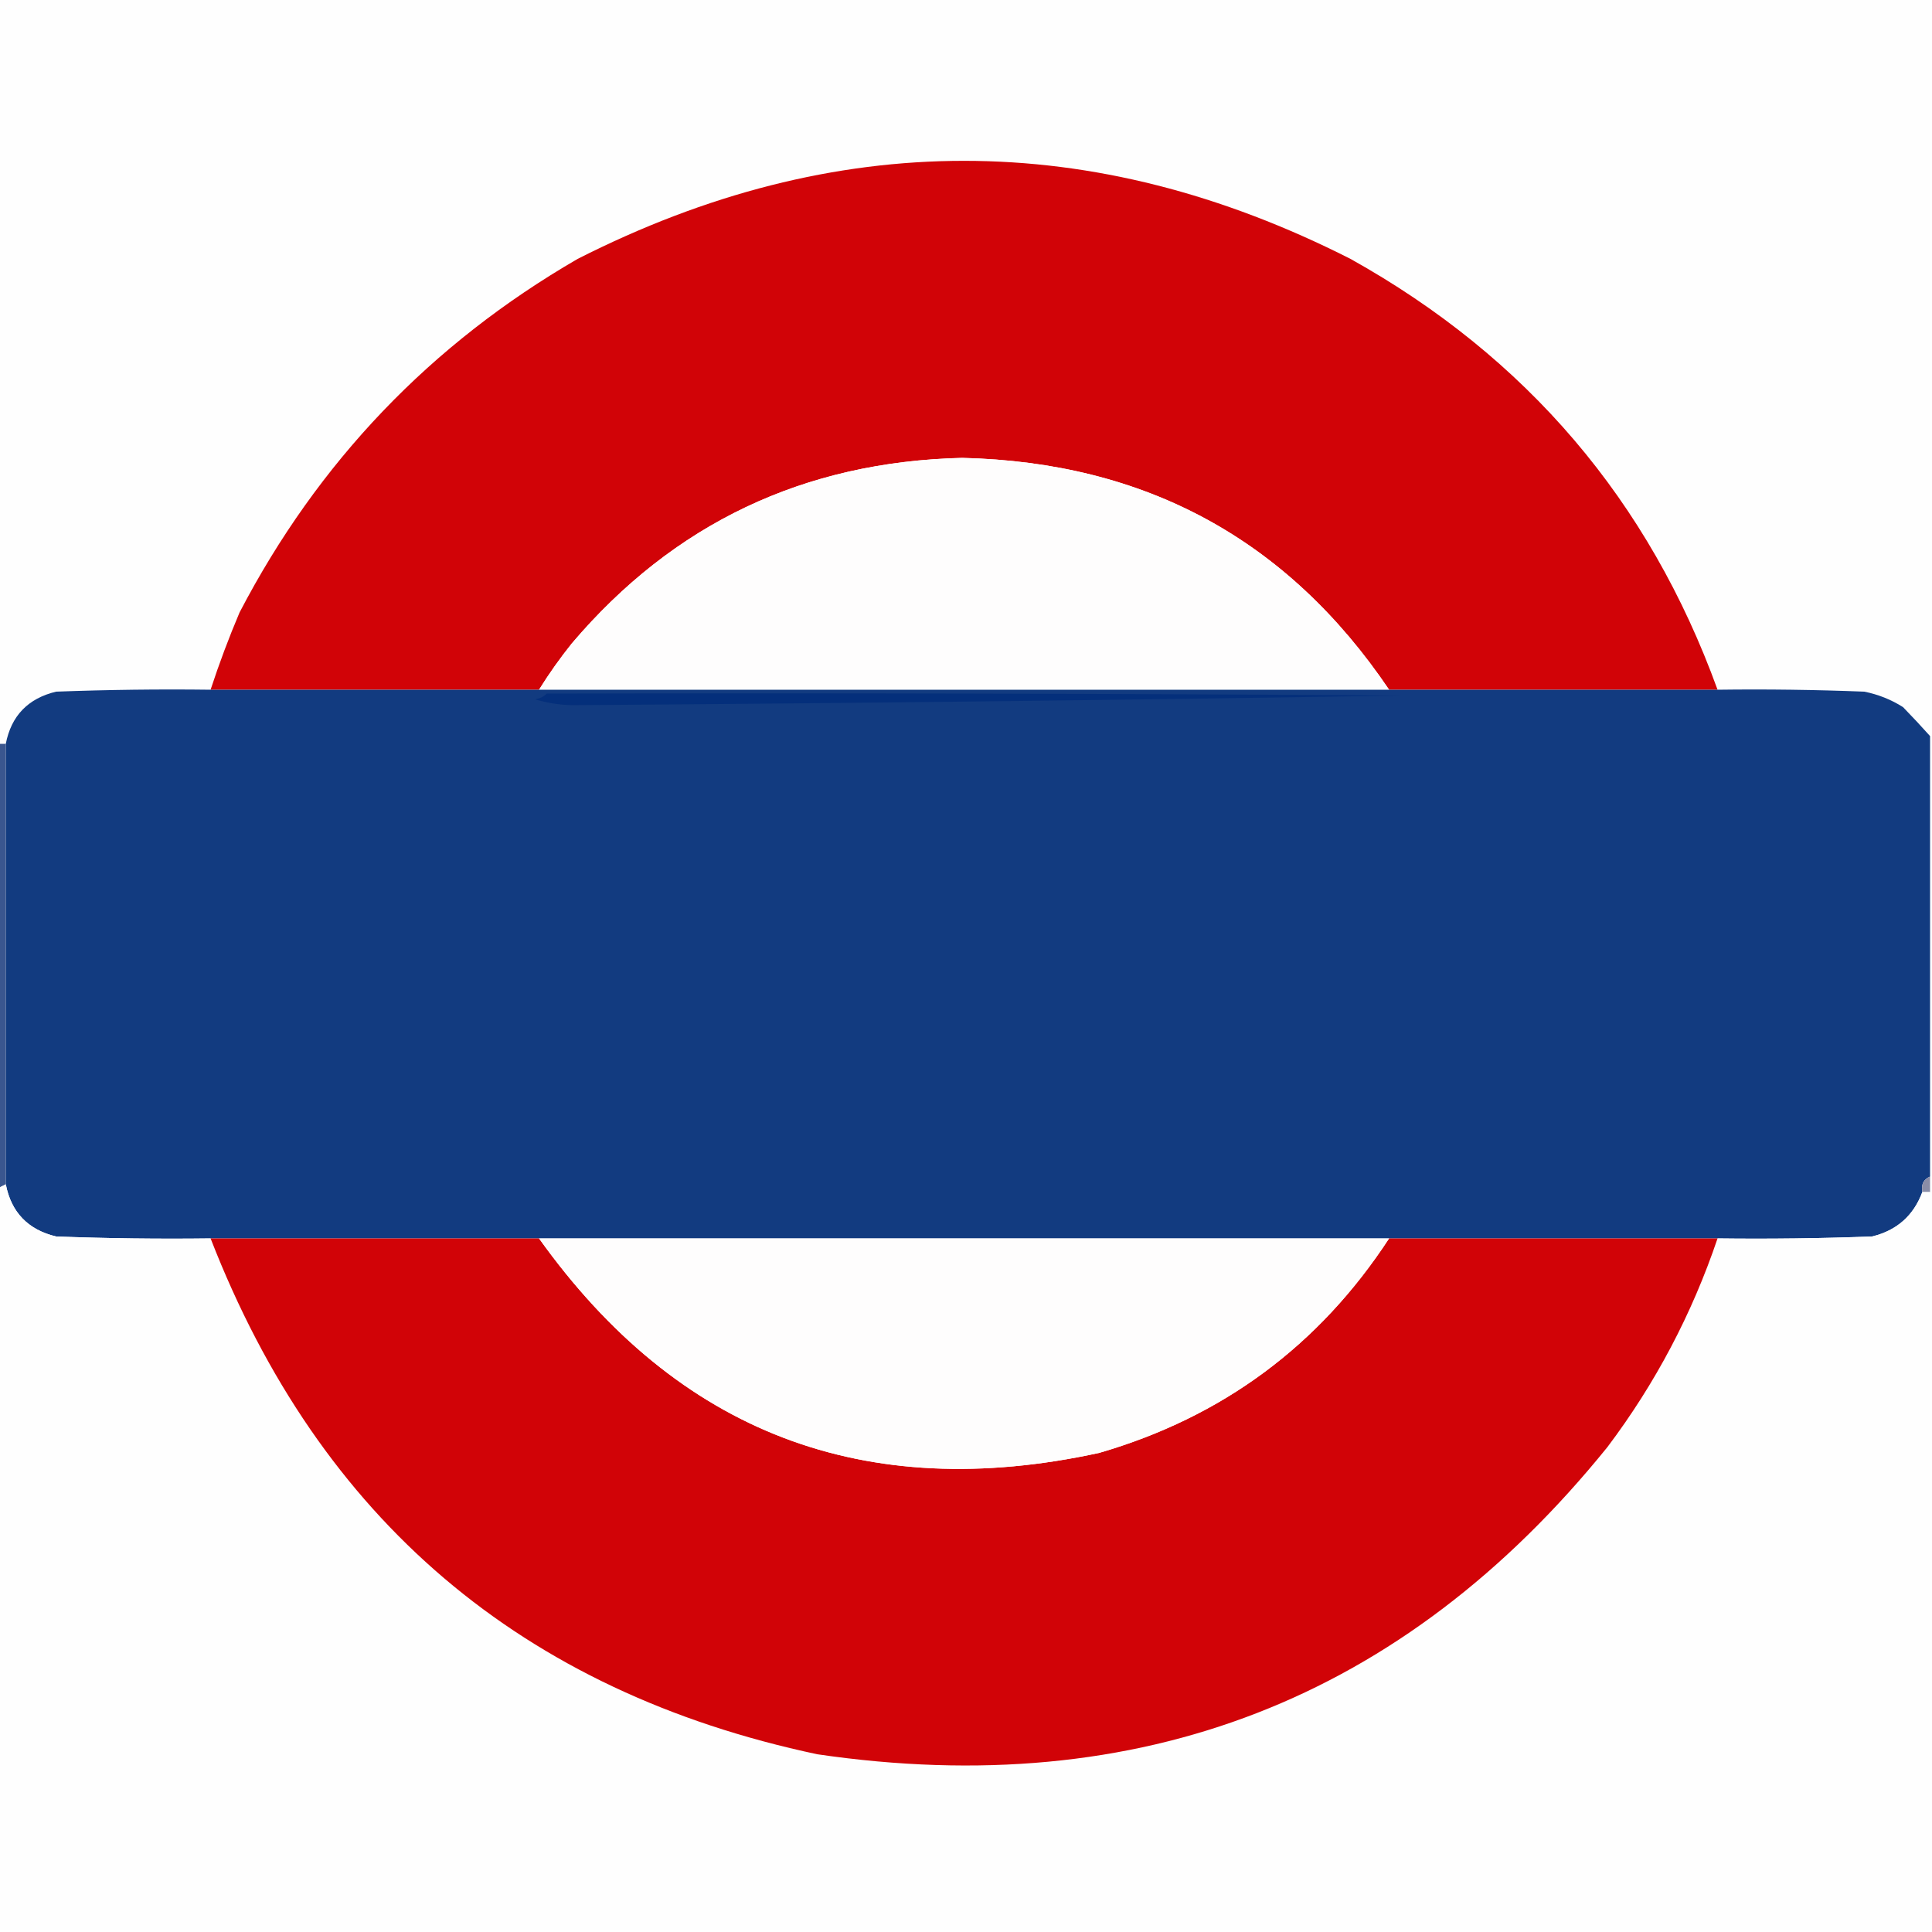
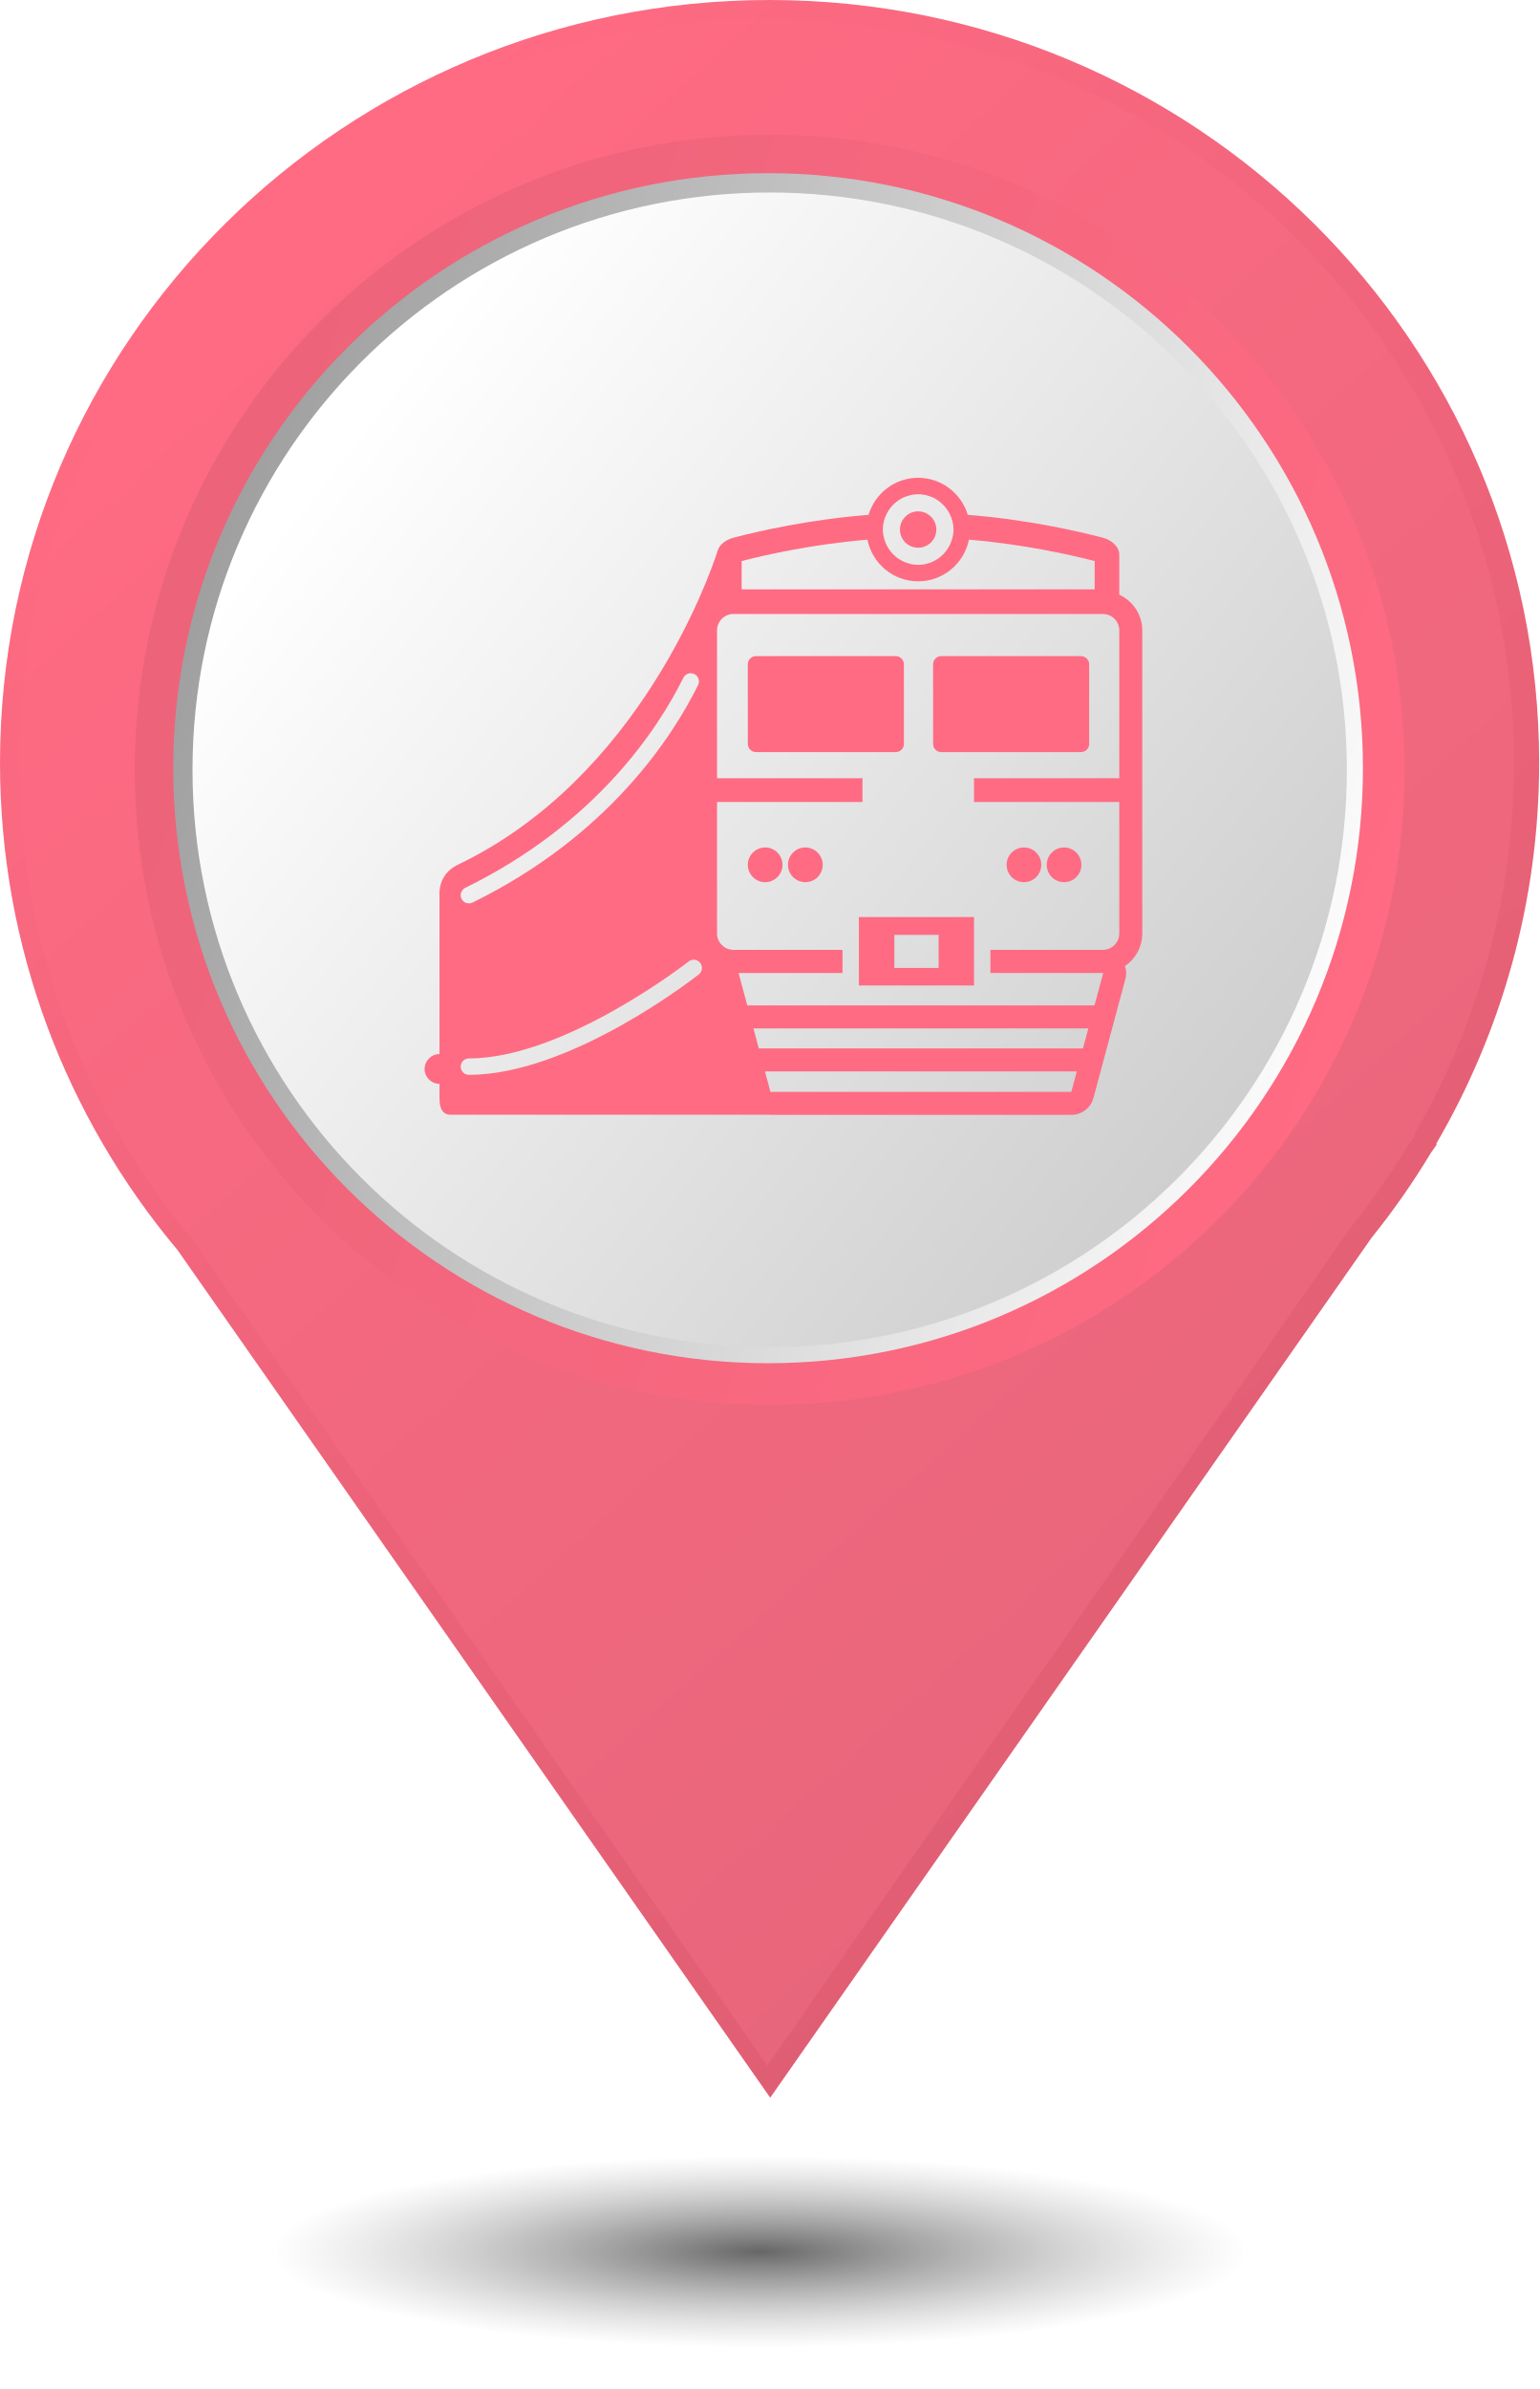
- <svg xmlns="http://www.w3.org/2000/svg" version="1.1" width="500px" height="500px" style="shape-rendering:geometricPrecision; text-rendering:geometricPrecision; image-rendering:optimizeQuality; fill-rule:evenodd; clip-rule:evenodd">
-   <g>
-     <path style="opacity:1" fill="#fefefe" d="M -0.5,-0.5 C 166.167,-0.5 332.833,-0.5 499.5,-0.5C 499.5,63.167 499.5,126.833 499.5,190.5C 497.315,188.053 494.982,185.553 492.5,183C 489.448,181.065 486.115,179.732 482.5,179C 469.838,178.5 457.171,178.333 444.5,178.5C 426.778,129.6 395.112,92.433 349.5,67C 282.814,33.164 216.147,33.164 149.5,67C 111.461,89.038 82.294,119.538 62,158.5C 59.209,165.078 56.709,171.745 54.5,178.5C 41.163,178.333 27.829,178.5 14.5,179C 7.238,180.76 2.905,185.26 1.5,192.5C 0.833,192.5 0.167,192.5 -0.5,192.5C -0.5,128.167 -0.5,63.833 -0.5,-0.5 Z" />
-   </g>
-   <g>
-     <path style="opacity:1" fill="#d10307" d="M 444.5,178.5 C 416.167,178.5 387.833,178.5 359.5,178.5C 333.229,139.605 296.395,119.605 249,118.5C 208.02,119.493 174.353,135.493 148,166.5C 144.911,170.354 142.078,174.354 139.5,178.5C 111.167,178.5 82.833,178.5 54.5,178.5C 56.709,171.745 59.209,165.078 62,158.5C 82.294,119.538 111.461,89.038 149.5,67C 216.147,33.164 282.814,33.164 349.5,67C 395.112,92.433 426.778,129.6 444.5,178.5 Z" />
-   </g>
-   <g>
-     <path style="opacity:1" fill="#fefdfd" d="M 359.5,178.5 C 286.167,178.5 212.833,178.5 139.5,178.5C 142.078,174.354 144.911,170.354 148,166.5C 174.353,135.493 208.02,119.493 249,118.5C 296.395,119.605 333.229,139.605 359.5,178.5 Z" />
-   </g>
-   <g>
-     <path style="opacity:1" fill="#123b80" d="M 54.5,178.5 C 82.833,178.5 111.167,178.5 139.5,178.5C 212.833,178.5 286.167,178.5 359.5,178.5C 387.833,178.5 416.167,178.5 444.5,178.5C 457.171,178.333 469.838,178.5 482.5,179C 486.115,179.732 489.448,181.065 492.5,183C 494.982,185.553 497.315,188.053 499.5,190.5C 499.5,228.5 499.5,266.5 499.5,304.5C 497.824,305.183 497.157,306.517 497.5,308.5C 495.215,314.617 490.882,318.45 484.5,320C 471.171,320.5 457.837,320.667 444.5,320.5C 416.167,320.5 387.833,320.5 359.5,320.5C 286.167,320.5 212.833,320.5 139.5,320.5C 111.167,320.5 82.833,320.5 54.5,320.5C 41.163,320.667 27.829,320.5 14.5,320C 7.238,318.24 2.905,313.74 1.5,306.5C 1.5,268.5 1.5,230.5 1.5,192.5C 2.905,185.26 7.238,180.76 14.5,179C 27.829,178.5 41.163,178.333 54.5,178.5 Z" />
-   </g>
-   <g>
-     <path style="opacity:1" fill="#042f7b" d="M 141.5,179.5 C 215.167,179.333 288.834,179.5 362.5,180C 291.133,181.181 219.633,182.015 148,182.5C 144.765,182.418 141.598,181.918 138.5,181C 139.737,180.768 140.737,180.268 141.5,179.5 Z" />
-   </g>
-   <g>
-     <path style="opacity:1" fill="#3a568f" d="M -0.5,192.5 C 0.167,192.5 0.833,192.5 1.5,192.5C 1.5,230.5 1.5,268.5 1.5,306.5C 0.833,306.833 0.167,307.167 -0.5,307.5C -0.5,269.167 -0.5,230.833 -0.5,192.5 Z" />
-   </g>
-   <g>
-     <path style="opacity:1" fill="#8a8da7" d="M 499.5,304.5 C 499.5,305.833 499.5,307.167 499.5,308.5C 498.833,308.5 498.167,308.5 497.5,308.5C 497.157,306.517 497.824,305.183 499.5,304.5 Z" />
-   </g>
-   <g>
-     <path style="opacity:1" fill="#fefefe" d="M 1.5,306.5 C 2.905,313.74 7.238,318.24 14.5,320C 27.829,320.5 41.163,320.667 54.5,320.5C 82.783,393.283 135.116,437.783 211.5,454C 295.08,466.266 363.247,439.766 416,374.5C 428.388,358.06 437.888,340.06 444.5,320.5C 457.837,320.667 471.171,320.5 484.5,320C 490.882,318.45 495.215,314.617 497.5,308.5C 498.167,308.5 498.833,308.5 499.5,308.5C 499.5,372.167 499.5,435.833 499.5,499.5C 332.833,499.5 166.167,499.5 -0.5,499.5C -0.5,435.5 -0.5,371.5 -0.5,307.5C 0.167,307.167 0.833,306.833 1.5,306.5 Z" />
-   </g>
-   <g>
-     <path style="opacity:1" fill="#d10307" d="M 54.5,320.5 C 82.833,320.5 111.167,320.5 139.5,320.5C 175.427,370.762 223.76,389.262 284.5,376C 316.372,366.736 341.372,348.236 359.5,320.5C 387.833,320.5 416.167,320.5 444.5,320.5C 437.888,340.06 428.388,358.06 416,374.5C 363.247,439.766 295.08,466.266 211.5,454C 135.116,437.783 82.783,393.283 54.5,320.5 Z" />
-   </g>
-   <g>
-     <path style="opacity:1" fill="#fefdfd" d="M 139.5,320.5 C 212.833,320.5 286.167,320.5 359.5,320.5C 341.372,348.236 316.372,366.736 284.5,376C 223.76,389.262 175.427,370.762 139.5,320.5 Z" />
-   </g>
+ <svg xmlns="http://www.w3.org/2000/svg" width="29" height="45" viewBox="0 0 29 45" fill="none">
+   <path d="M21.478 14.368C21.478 18.334 18.232 21.552 14.228 21.552C10.224 21.552 6.978 18.334 6.978 14.368C6.978 10.401 10.224 7.184 14.228 7.184C18.233 7.184 21.478 10.401 21.478 14.368ZM29 14.368C29 6.433 22.509 0 14.5 0C6.492 0 0 6.433 0 14.368C0 17.857 1.256 21.056 3.344 23.545L14.512 39.513L25.845 23.312C26.252 22.807 26.624 22.275 26.96 21.716L27.075 21.553H27.056C28.29 19.438 29 16.987 29 14.368Z" fill="url(#paint0_linear_163_241)" />
+   <path d="M21.221 14.379C21.221 18.248 18.069 21.388 14.18 21.388C10.291 21.388 7.14 18.248 7.14 14.379C7.14 10.509 10.292 7.371 14.18 7.371C18.07 7.371 21.221 10.509 21.221 14.379ZM28.526 14.379C28.526 6.638 22.222 0.362 14.444 0.362C6.668 0.362 0.363 6.638 0.363 14.379C0.363 17.783 1.583 20.904 3.611 23.331L14.457 38.909L25.461 23.104C25.856 22.612 26.218 22.093 26.545 21.547L26.656 21.388H26.638C27.836 19.325 28.526 16.933 28.526 14.379Z" fill="url(#paint1_linear_163_241)" />
+   <circle cx="14.502" cy="14.5" r="11.963" fill="url(#paint2_linear_163_241)" />
+   <circle cx="14.472" cy="14.47" r="11.208" fill="url(#paint3_linear_163_241)" />
+   <circle cx="14.502" cy="14.501" r="10.875" fill="url(#paint4_linear_163_241)" />
+   <path d="M17.735 14.167H20.367C20.452 14.167 20.522 14.098 20.522 14.012V12.514C20.522 12.429 20.452 12.359 20.367 12.359H17.735C17.65 12.359 17.581 12.429 17.581 12.514V14.012C17.581 14.098 17.65 14.167 17.735 14.167Z" fill="#FF6B83" />
+   <path d="M17.031 14.012V12.514C17.031 12.429 16.961 12.359 16.876 12.359H14.245C14.16 12.359 14.09 12.429 14.09 12.514V14.012C14.09 14.098 14.16 14.167 14.245 14.167H16.876C16.961 14.167 17.031 14.098 17.031 14.012Z" fill="#FF6B83" />
+   <path d="M16.183 17.892V18.328V18.563H18.352V18.328V17.892V17.274H16.183V17.892ZM16.851 17.61H17.685V18.232H16.851V17.61Z" fill="#FF6B83" />
+   <path d="M17.299 10.317C17.488 10.317 17.642 10.164 17.642 9.975C17.642 9.786 17.488 9.632 17.299 9.632C17.11 9.632 16.956 9.786 16.956 9.975C16.956 10.164 17.11 10.317 17.299 10.317Z" fill="#FF6B83" />
+   <path d="M19.293 16.617C19.473 16.617 19.619 16.471 19.619 16.29C19.619 16.11 19.473 15.963 19.293 15.963C19.112 15.963 18.966 16.11 18.966 16.29C18.966 16.471 19.112 16.617 19.293 16.617Z" fill="#FF6B83" />
+   <path d="M20.049 16.617C20.229 16.617 20.375 16.471 20.375 16.29C20.375 16.11 20.229 15.963 20.049 15.963C19.868 15.963 19.722 16.11 19.722 16.29C19.722 16.471 19.868 16.617 20.049 16.617Z" fill="#FF6B83" />
+   <path d="M14.417 16.617C14.597 16.617 14.744 16.471 14.744 16.29C14.744 16.11 14.597 15.963 14.417 15.963C14.237 15.963 14.09 16.11 14.09 16.29C14.09 16.471 14.237 16.617 14.417 16.617Z" fill="#FF6B83" />
+   <path d="M15.174 16.617C15.354 16.617 15.501 16.471 15.501 16.29C15.501 16.11 15.354 15.963 15.174 15.963C14.993 15.963 14.847 16.11 14.847 16.29C14.847 16.471 14.993 16.617 15.174 16.617Z" fill="#FF6B83" />
+   <path d="M21.089 11.202C21.089 10.898 21.089 10.505 21.089 10.438C21.089 10.328 20.978 10.181 20.78 10.129C20.311 10.006 19.355 9.786 18.234 9.698C18.114 9.295 17.741 9 17.299 9C16.858 9 16.485 9.295 16.365 9.698C15.244 9.786 14.288 10.006 13.819 10.129C13.667 10.169 13.567 10.259 13.528 10.353L13.528 10.353C13.528 10.353 13.525 10.363 13.52 10.379C13.518 10.384 13.516 10.389 13.515 10.394C13.376 10.823 12.052 14.652 8.623 16.29C8.243 16.472 8.281 16.853 8.281 16.853C8.281 16.853 8.281 18.724 8.281 19.856C8.281 19.856 8.281 19.855 8.28 19.855C8.126 19.855 8 19.981 8 20.136C8 20.291 8.126 20.416 8.28 20.416C8.281 20.416 8.281 20.416 8.281 20.416C8.281 20.563 8.281 20.662 8.281 20.69C8.281 20.88 8.339 20.998 8.491 20.998C8.625 20.998 13.354 20.998 14.496 20.998C14.503 20.999 14.51 21 14.516 21H20.185C20.381 21 20.553 20.869 20.603 20.679L21.199 18.46C21.212 18.418 21.219 18.374 21.219 18.328C21.219 18.282 21.21 18.238 21.197 18.197C21.393 18.063 21.522 17.838 21.522 17.583V11.874C21.522 11.576 21.344 11.319 21.089 11.202ZM16.708 9.676L16.708 9.675C16.747 9.599 16.8 9.531 16.864 9.475C16.873 9.467 16.883 9.46 16.892 9.452C16.909 9.439 16.926 9.425 16.944 9.414C16.972 9.396 17.001 9.38 17.031 9.367C17.042 9.362 17.054 9.358 17.066 9.354C17.092 9.344 17.118 9.336 17.145 9.329C17.157 9.326 17.169 9.323 17.181 9.321C17.219 9.314 17.259 9.309 17.3 9.309C17.34 9.309 17.38 9.314 17.418 9.321C17.43 9.323 17.442 9.326 17.454 9.329C17.481 9.335 17.507 9.344 17.533 9.354C17.545 9.358 17.557 9.362 17.568 9.367C17.599 9.38 17.627 9.396 17.655 9.414C17.673 9.426 17.69 9.439 17.707 9.452C17.717 9.46 17.726 9.467 17.735 9.475C17.799 9.531 17.852 9.599 17.891 9.675L17.892 9.676C17.937 9.766 17.966 9.867 17.966 9.975C17.966 10.034 17.956 10.089 17.942 10.143C17.914 10.248 17.862 10.341 17.792 10.419C17.79 10.422 17.788 10.425 17.786 10.427C17.768 10.446 17.749 10.463 17.729 10.48C17.718 10.489 17.707 10.499 17.695 10.508C17.678 10.521 17.66 10.532 17.642 10.543C17.625 10.554 17.607 10.563 17.589 10.572C17.572 10.58 17.556 10.588 17.539 10.594C17.515 10.604 17.491 10.61 17.466 10.617C17.452 10.621 17.438 10.625 17.424 10.628C17.384 10.636 17.343 10.64 17.3 10.64C17.257 10.64 17.216 10.636 17.175 10.628C17.161 10.625 17.148 10.621 17.134 10.617C17.109 10.61 17.084 10.603 17.061 10.594C17.044 10.588 17.027 10.58 17.011 10.572C16.993 10.563 16.975 10.553 16.958 10.543C16.94 10.532 16.922 10.52 16.905 10.508C16.893 10.499 16.882 10.489 16.87 10.479C16.851 10.463 16.832 10.446 16.814 10.427C16.812 10.424 16.81 10.421 16.807 10.419C16.738 10.341 16.686 10.248 16.659 10.144C16.659 10.144 16.659 10.143 16.659 10.143C16.644 10.089 16.634 10.033 16.634 9.975C16.634 9.867 16.662 9.766 16.708 9.676ZM13.974 10.568C14.395 10.459 15.292 10.253 16.344 10.165C16.433 10.612 16.827 10.95 17.3 10.95C17.772 10.95 18.167 10.612 18.256 10.165C19.307 10.253 20.204 10.459 20.625 10.568V11.101H13.974V10.568ZM8.767 16.723C11.236 15.512 12.401 13.724 12.876 12.766C12.914 12.69 13.007 12.659 13.083 12.697C13.16 12.735 13.191 12.827 13.153 12.904C12.661 13.897 11.454 15.749 8.903 17.001C8.881 17.011 8.858 17.016 8.835 17.016C8.778 17.016 8.723 16.985 8.696 16.93C8.658 16.854 8.69 16.761 8.767 16.723ZM13.167 18.354C13.069 18.431 10.741 20.246 8.835 20.246C8.749 20.246 8.68 20.177 8.68 20.091C8.68 20.006 8.749 19.937 8.835 19.937C10.633 19.937 12.953 18.129 12.976 18.11C13.043 18.058 13.14 18.069 13.193 18.137C13.246 18.204 13.234 18.301 13.167 18.354ZM14.196 19.371H20.506L20.405 19.748H14.297L14.196 19.371ZM14.516 20.567L14.413 20.181H20.289L20.185 20.567H14.516ZM20.78 17.892H18.661V18.328H20.786L20.622 18.938H14.08L13.916 18.328H15.874V17.892H13.819C13.649 17.892 13.51 17.753 13.51 17.583V15.107H16.25V14.659H13.51V11.874C13.51 11.704 13.649 11.565 13.819 11.565H20.78C20.95 11.565 21.089 11.704 21.089 11.874V14.659H18.352V15.107H21.089V17.583C21.089 17.753 20.95 17.892 20.78 17.892Z" fill="#FF6B83" />
+   <ellipse cx="14.319" cy="42.413" rx="9.244" ry="1.812" fill="url(#paint5_radial_163_241)" fill-opacity="0.6" />
+   <defs>
+     <linearGradient id="paint0_linear_163_241" x1="-5.10031e-08" y1="7.989" x2="22.099" y2="32.614" gradientUnits="userSpaceOnUse">
+       <stop stop-color="#FF6B83" />
+       <stop offset="1" stop-color="#E05E73" />
+     </linearGradient>
+     <linearGradient id="paint1_linear_163_241" x1="0.363" y1="8.156" x2="21.932" y2="32.081" gradientUnits="userSpaceOnUse">
+       <stop stop-color="#FF6B83" />
+       <stop offset="1" stop-color="#E8667B" />
+     </linearGradient>
+     <linearGradient id="paint2_linear_163_241" x1="26.528" y1="19.562" x2="1.185" y2="11.05" gradientUnits="userSpaceOnUse">
+       <stop stop-color="#FF6B83" />
+       <stop offset="1" stop-color="#EB6379" />
+     </linearGradient>
+     <linearGradient id="paint3_linear_163_241" x1="25.739" y1="19.213" x2="1.995" y2="11.238" gradientUnits="userSpaceOnUse">
+       <stop stop-color="white" />
+       <stop offset="1" stop-color="#999999" />
+     </linearGradient>
+     <linearGradient id="paint4_linear_163_241" x1="4.896" y1="10.332" x2="24.109" y2="25.376" gradientUnits="userSpaceOnUse">
+       <stop stop-color="white" />
+       <stop offset="1" stop-color="#C7C7C7" />
+     </linearGradient>
+     <radialGradient id="paint5_radial_163_241" cx="0" cy="0" r="1" gradientUnits="userSpaceOnUse" gradientTransform="translate(14.3189 42.4127) scale(9.24375 1.8125)">
+       <stop />
+       <stop offset="1" stop-color="#666666" stop-opacity="0" />
+     </radialGradient>
+   </defs>
</svg>
